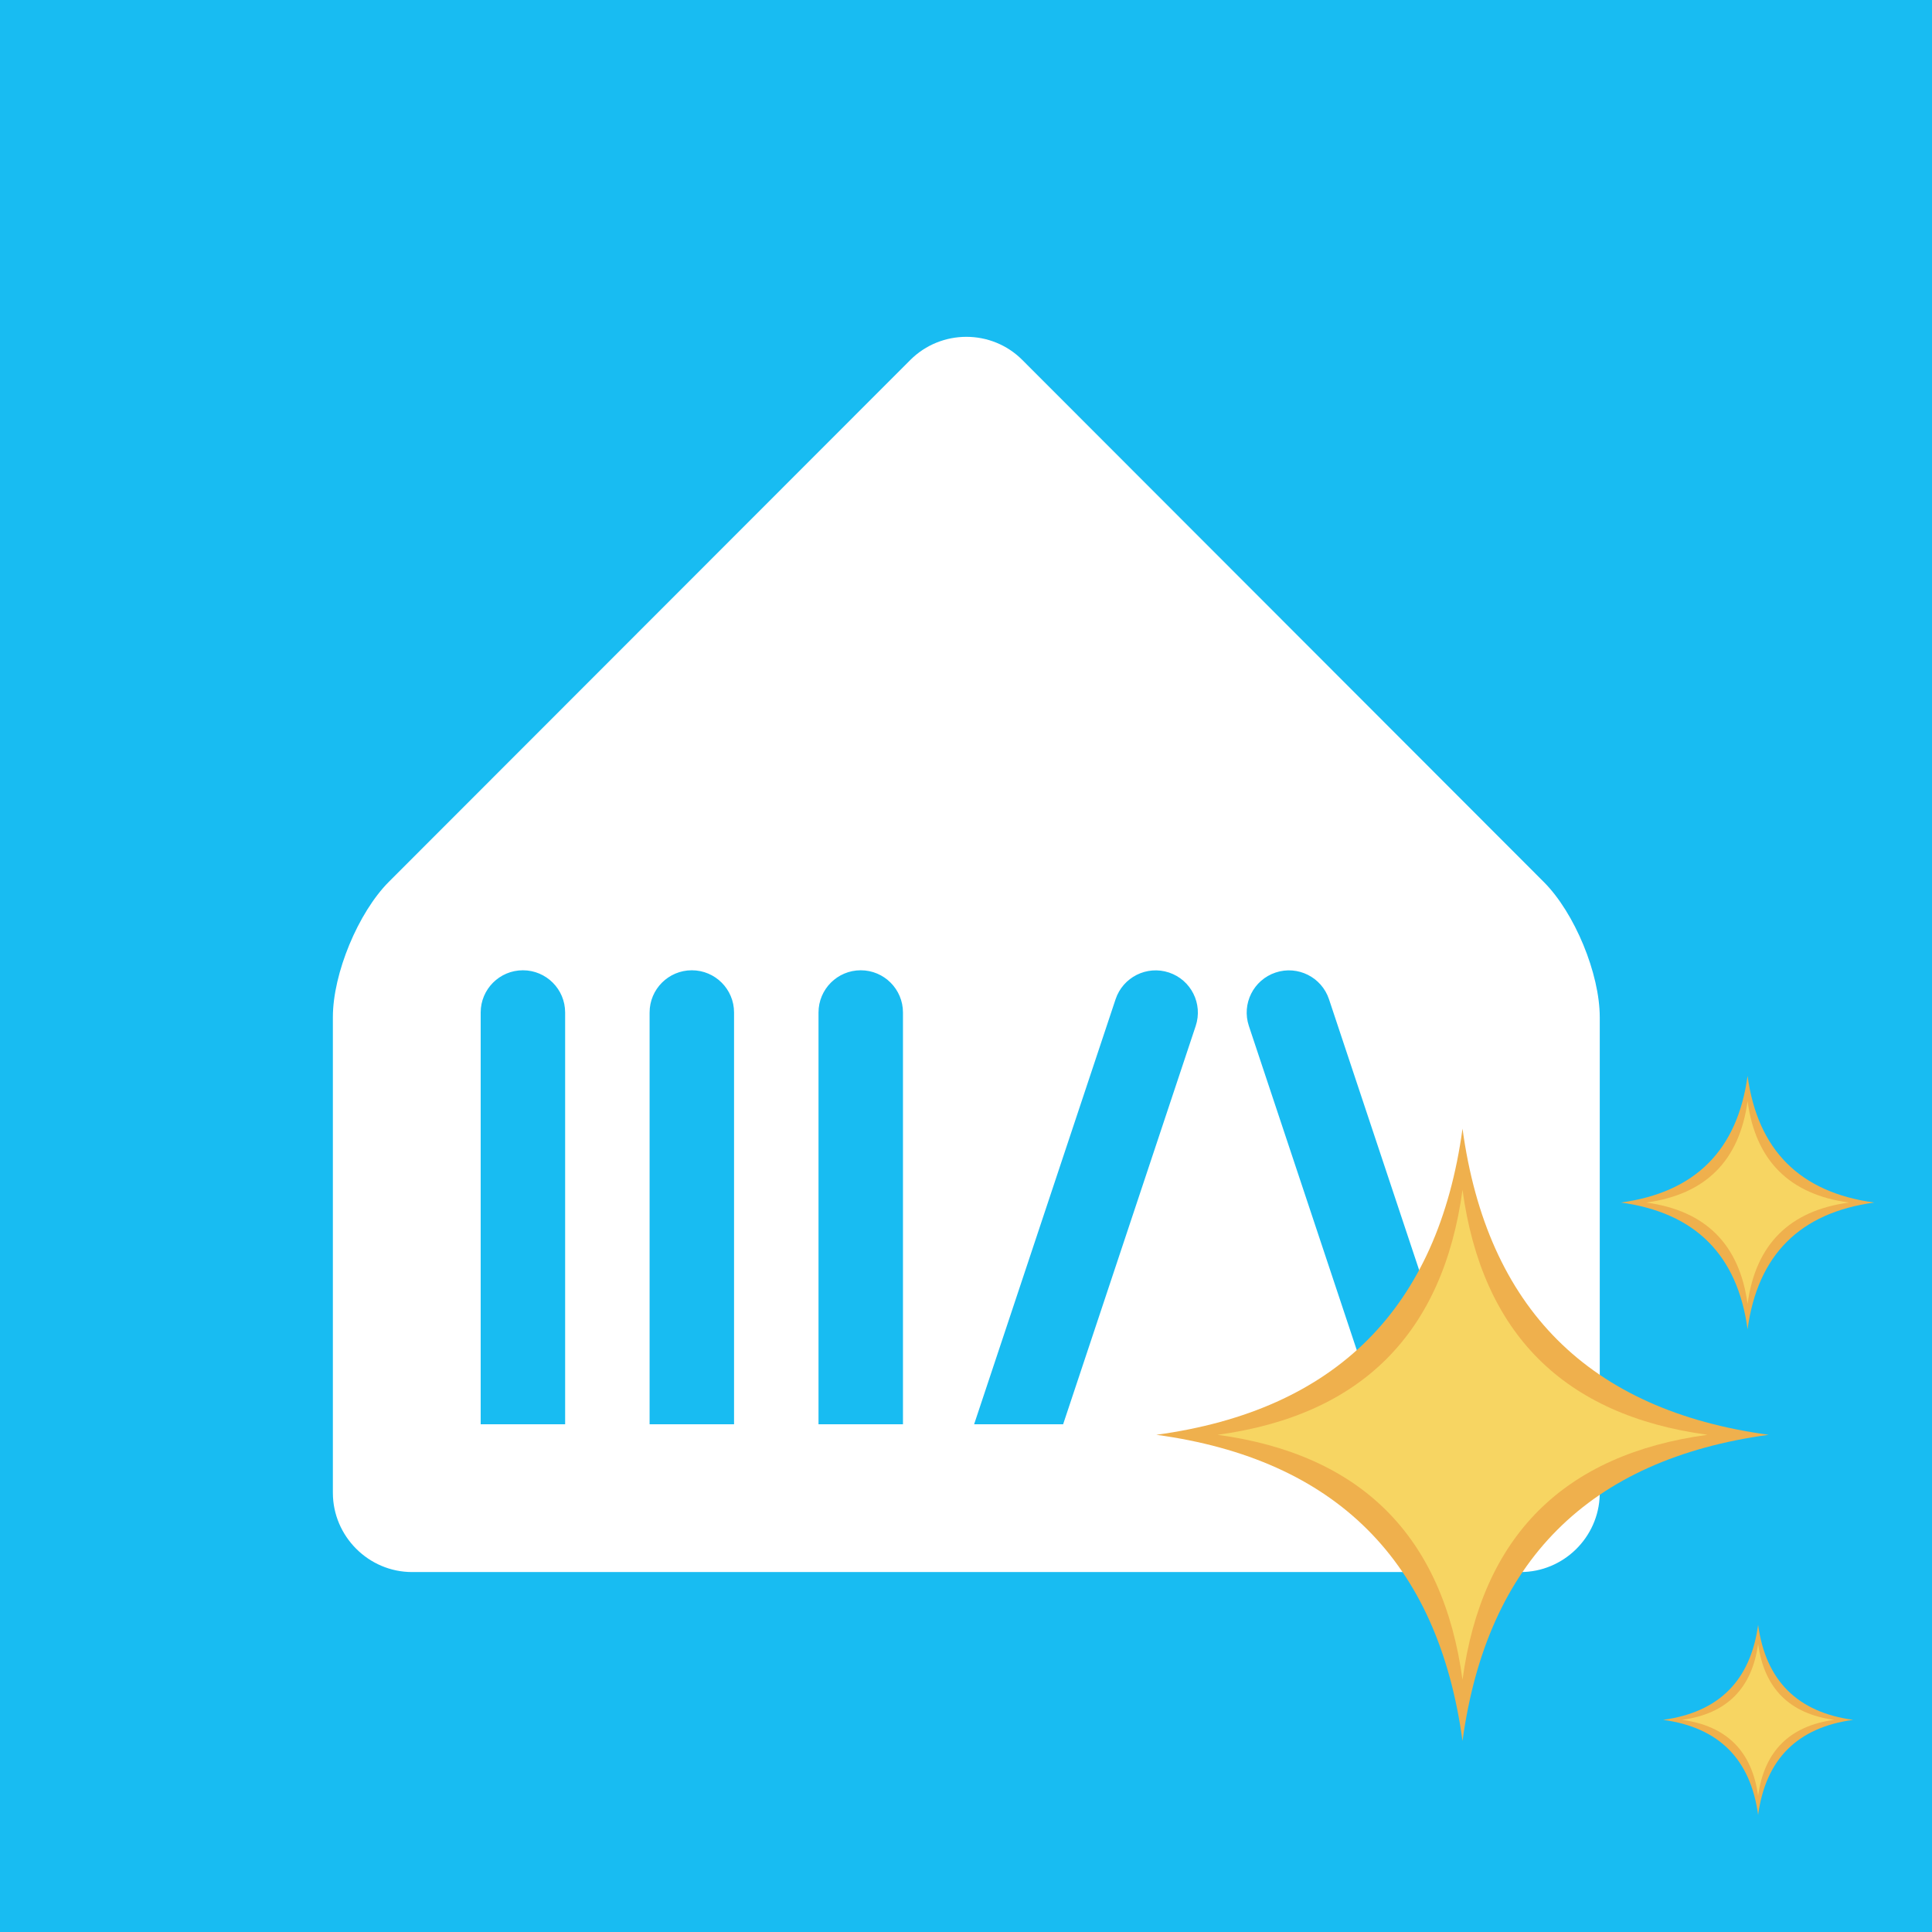
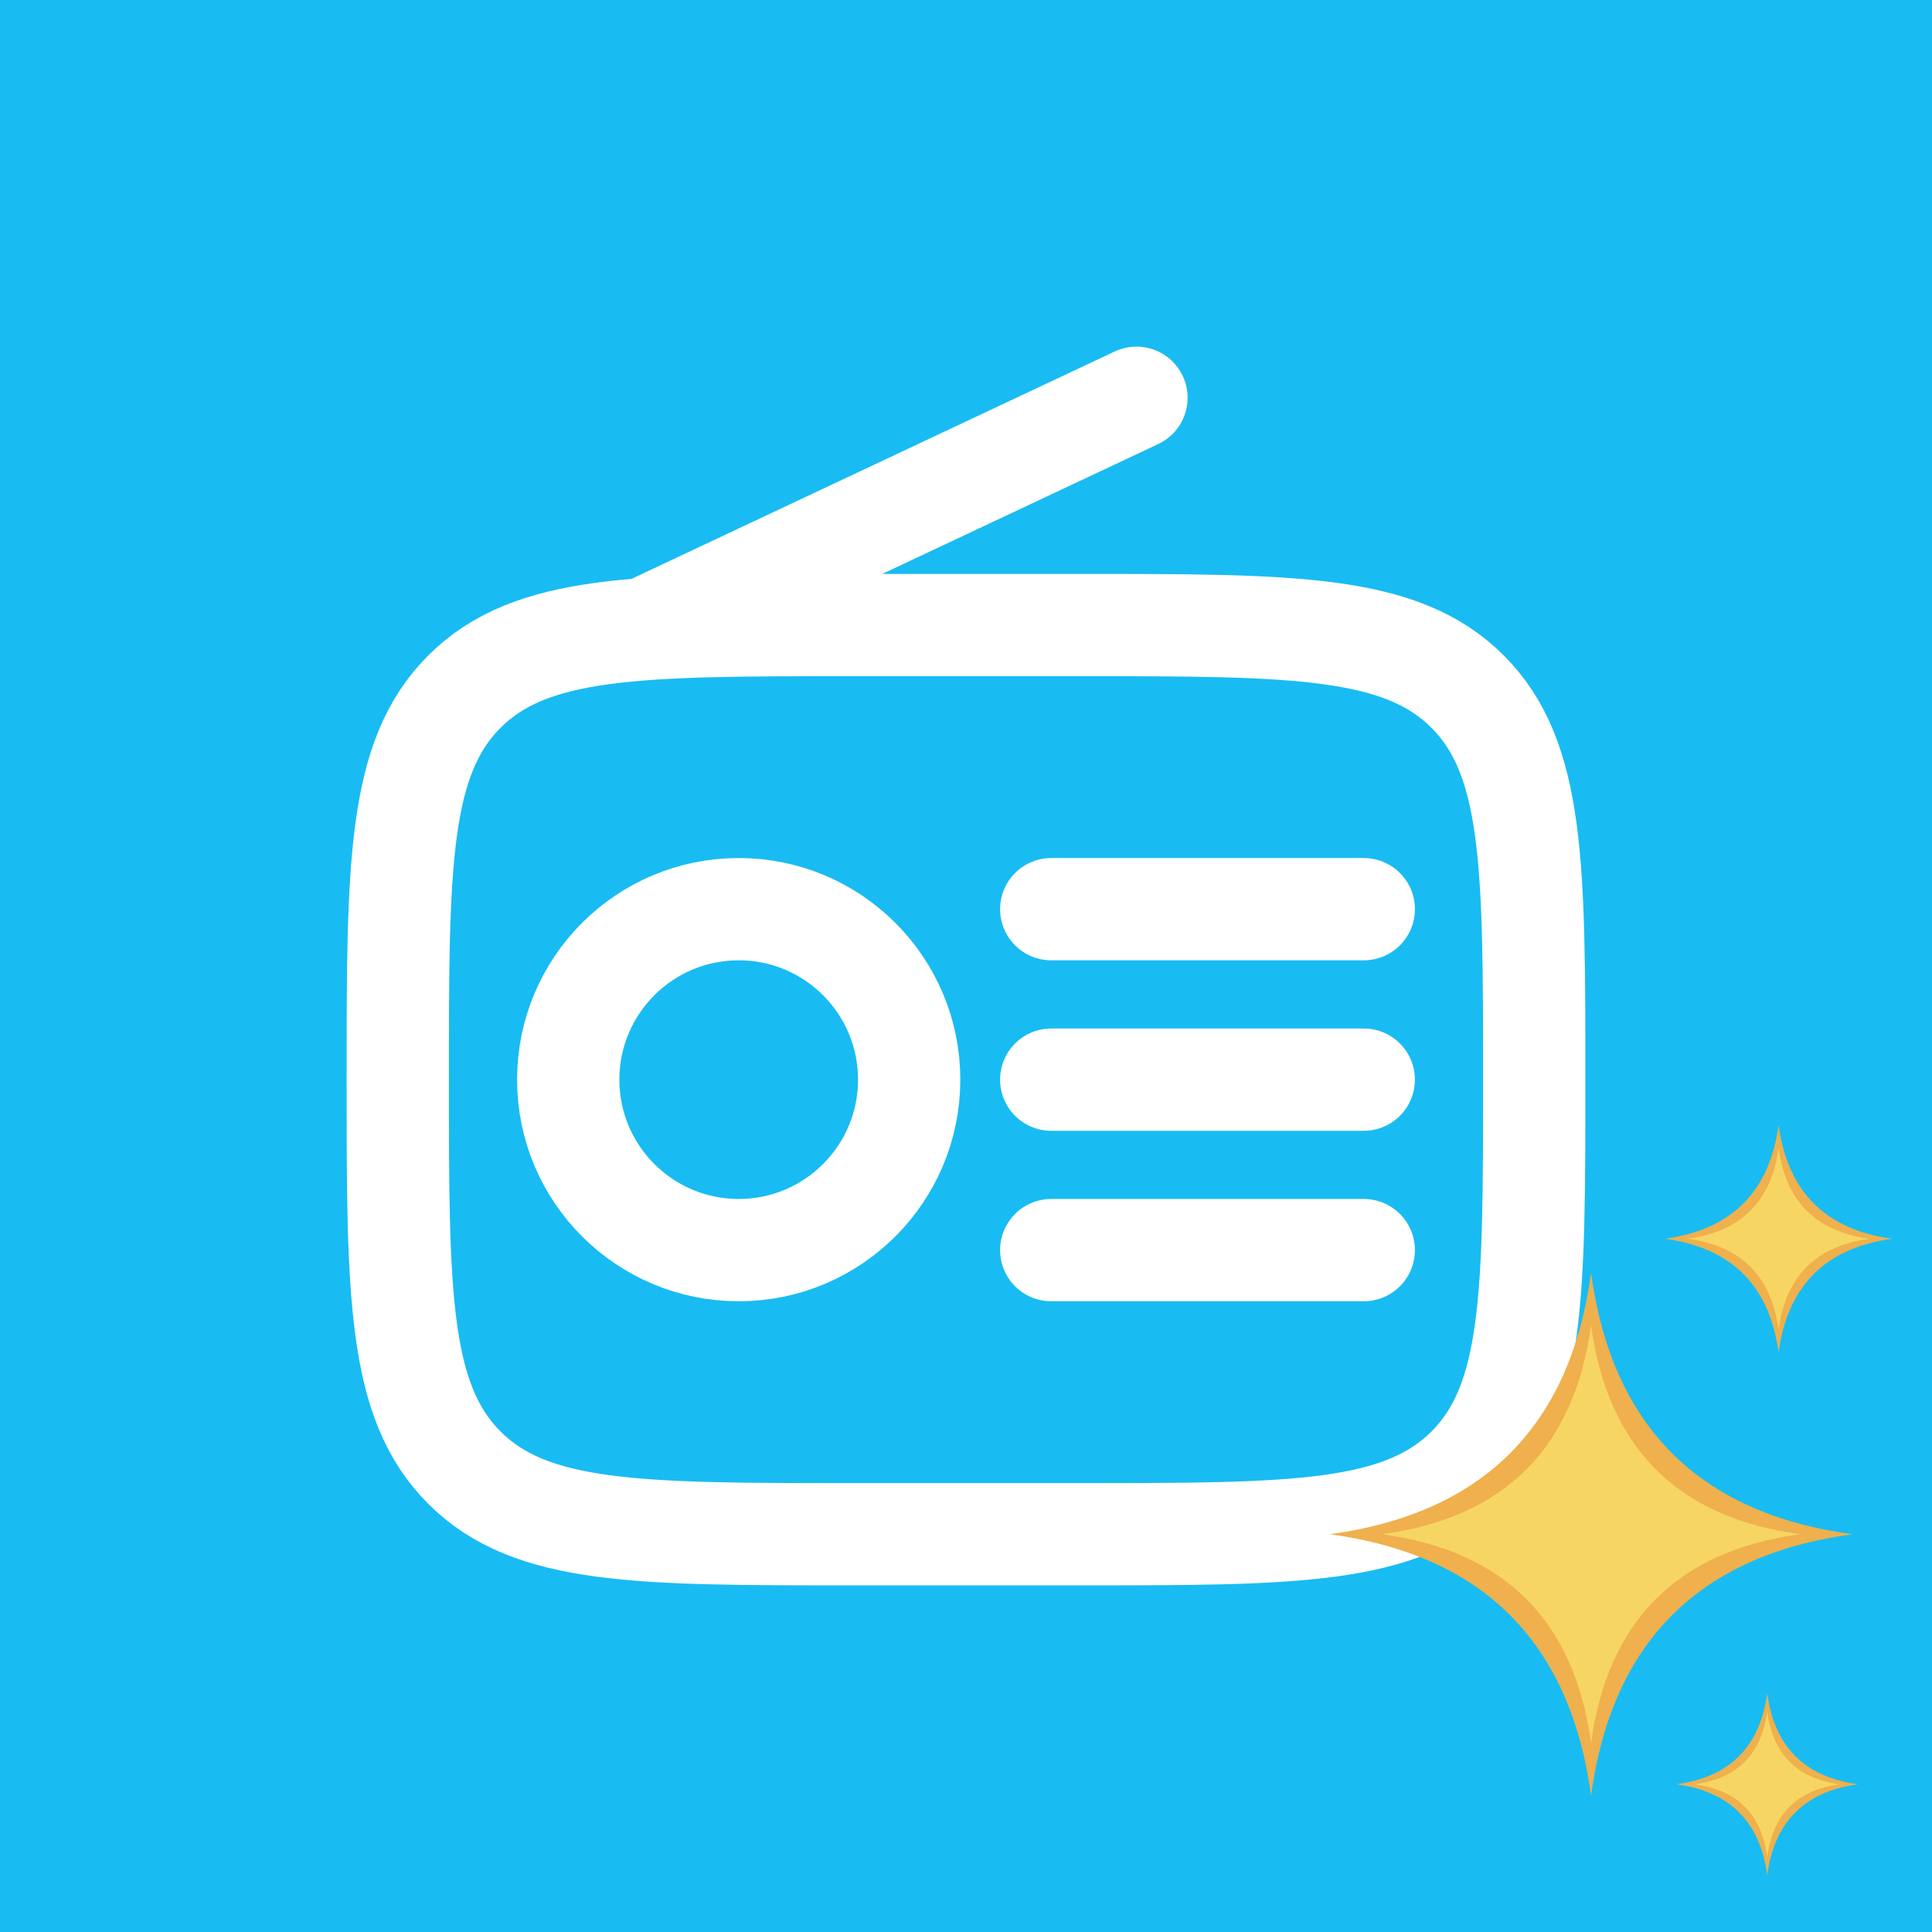
- <svg xmlns="http://www.w3.org/2000/svg" viewBox="-63.06 -63.81 366 366">
-   <rect x="-63.06" y="-63.81" width="366" height="366" fill="#18bcf2" />
-   <path fill="#ffffff" d="m 109.394,4.381 c 5.848,-5.842 15.394,-5.842 21.212,0 l 98.788,98.888 c 5.848,5.842 10.606,17.374 10.606,25.638 v 90.11 l -0.005,0.356 c -0.206,8.086 -6.881,14.628 -14.995,14.628 H 15 C 6.758,234.001 2.40473e-5,227.22 0,218.987 v -90.11 c 1.20331e-4,-8.264 4.788,-19.796 10.606,-25.638 z" />
-   <path fill="#18bcf2" d="M 36,120.001 c -4.418,0 -8,3.581 -8,8 v 78 h 16 v -78 c 0,-4.419 -3.582,-8 -8,-8 z m 32,0 c -4.418,0 -8,3.581 -8,8 v 78 h 16 v -78 c 0,-4.419 -3.582,-8 -8,-8 z m 32,0 c -4.418,0 -8,3.581 -8,8 v 78 h 16 v -78 c 0,-4.419 -3.582,-8 -8,-8 z m 58.393,0.426 c -4.193,-1.395 -8.722,0.873 -10.118,5.065 l -26.796,80.509 h 16.863 l 25.114,-75.457 c 1.395,-4.192 -0.872,-8.721 -5.063,-10.117 z m 30.315,5.065 c -1.395,-4.192 -5.925,-6.46 -10.117,-5.065 -4.192,1.396 -6.46,5.925 -5.065,10.117 l 25.116,75.457 h 16.862 z" />
-   <path fill="#efb04d" d="M214 150Q220.96 201.04 272 208Q220.96 214.96 214 266Q207.04 214.96 156 208Q207.04 201.04 214 150ZM268 140Q270.88 161.12 292 164Q270.88 166.88 268 188Q265.12 166.88 244 164Q265.12 161.12 268 140ZM270 244Q272.16 259.84 288 262Q272.16 264.16 270 280Q267.84 264.16 252 262Q267.84 259.84 270 244Z" />
-   <path fill="#f7d562" d="M214 161.6Q219.57 202.43 260.4 208Q219.57 213.57 214 254.4Q208.43 213.57 167.6 208Q208.43 202.43 214 161.6ZM268 144.8Q270.3 161.7 287.2 164Q270.3 166.3 268 183.2Q265.7 166.3 248.8 164Q265.7 161.7 268 144.8ZM270 247.6Q271.73 260.27 284.4 262Q271.73 263.73 270 276.4Q268.27 263.73 255.6 262Q268.27 260.27 270 247.6Z" />
+ <svg xmlns="http://www.w3.org/2000/svg" viewBox="-5 -5 34 34">
+   <rect x="-5" y="-5" width="34" height="34" fill="#18bcf2" />
+   <g fill="none" stroke="#ffffff" stroke-width="1.8">
+     <path d="M2 14c0-3.771 0-5.657 1.172-6.828S6.229 6 10 6h4c3.771 0 5.657 0 6.828 1.172S22 10.229 22 14s0 5.657-1.172 6.828S17.771 22 14 22h-4c-3.771 0-5.657 0-6.828-1.172S2 17.771 2 14Z" />
+     <circle cx="8" cy="14" r="3" />
+     <path stroke-linecap="round" d="M13.5 11H19m-5.5 3H19m-5.5 3H19M6.5 6L15 2" />
+   </g>
+   <path fill="#efb04d" d="M23 17.4Q23.55 21.45 27.6 22Q23.55 22.55 23 26.6Q22.45 22.55 18.4 22Q22.45 21.45 23 17.4ZM26.3 14.8Q26.54 16.56 28.3 16.8Q26.54 17.04 26.3 18.8Q26.06 17.04 24.3 16.8Q26.06 16.56 26.3 14.8ZM26.1 24.8Q26.29 26.21 27.7 26.4Q26.29 26.59 26.1 28Q25.91 26.59 24.5 26.4Q25.91 26.21 26.1 24.8Z" />
+   <path fill="#f7d562" d="M23 18.32Q23.44 21.56 26.68 22Q23.44 22.44 23 25.68Q22.56 22.44 19.32 22Q22.56 21.56 23 18.32ZM26.3 15.2Q26.49 16.61 27.9 16.8Q26.49 16.99 26.3 18.4Q26.11 16.99 24.7 16.8Q26.11 16.61 26.3 15.2ZM26.1 25.12Q26.25 26.25 27.38 26.4Q26.25 26.55 26.1 27.68Q25.95 26.55 24.82 26.4Q25.95 26.25 26.1 25.12Z" />
</svg>
